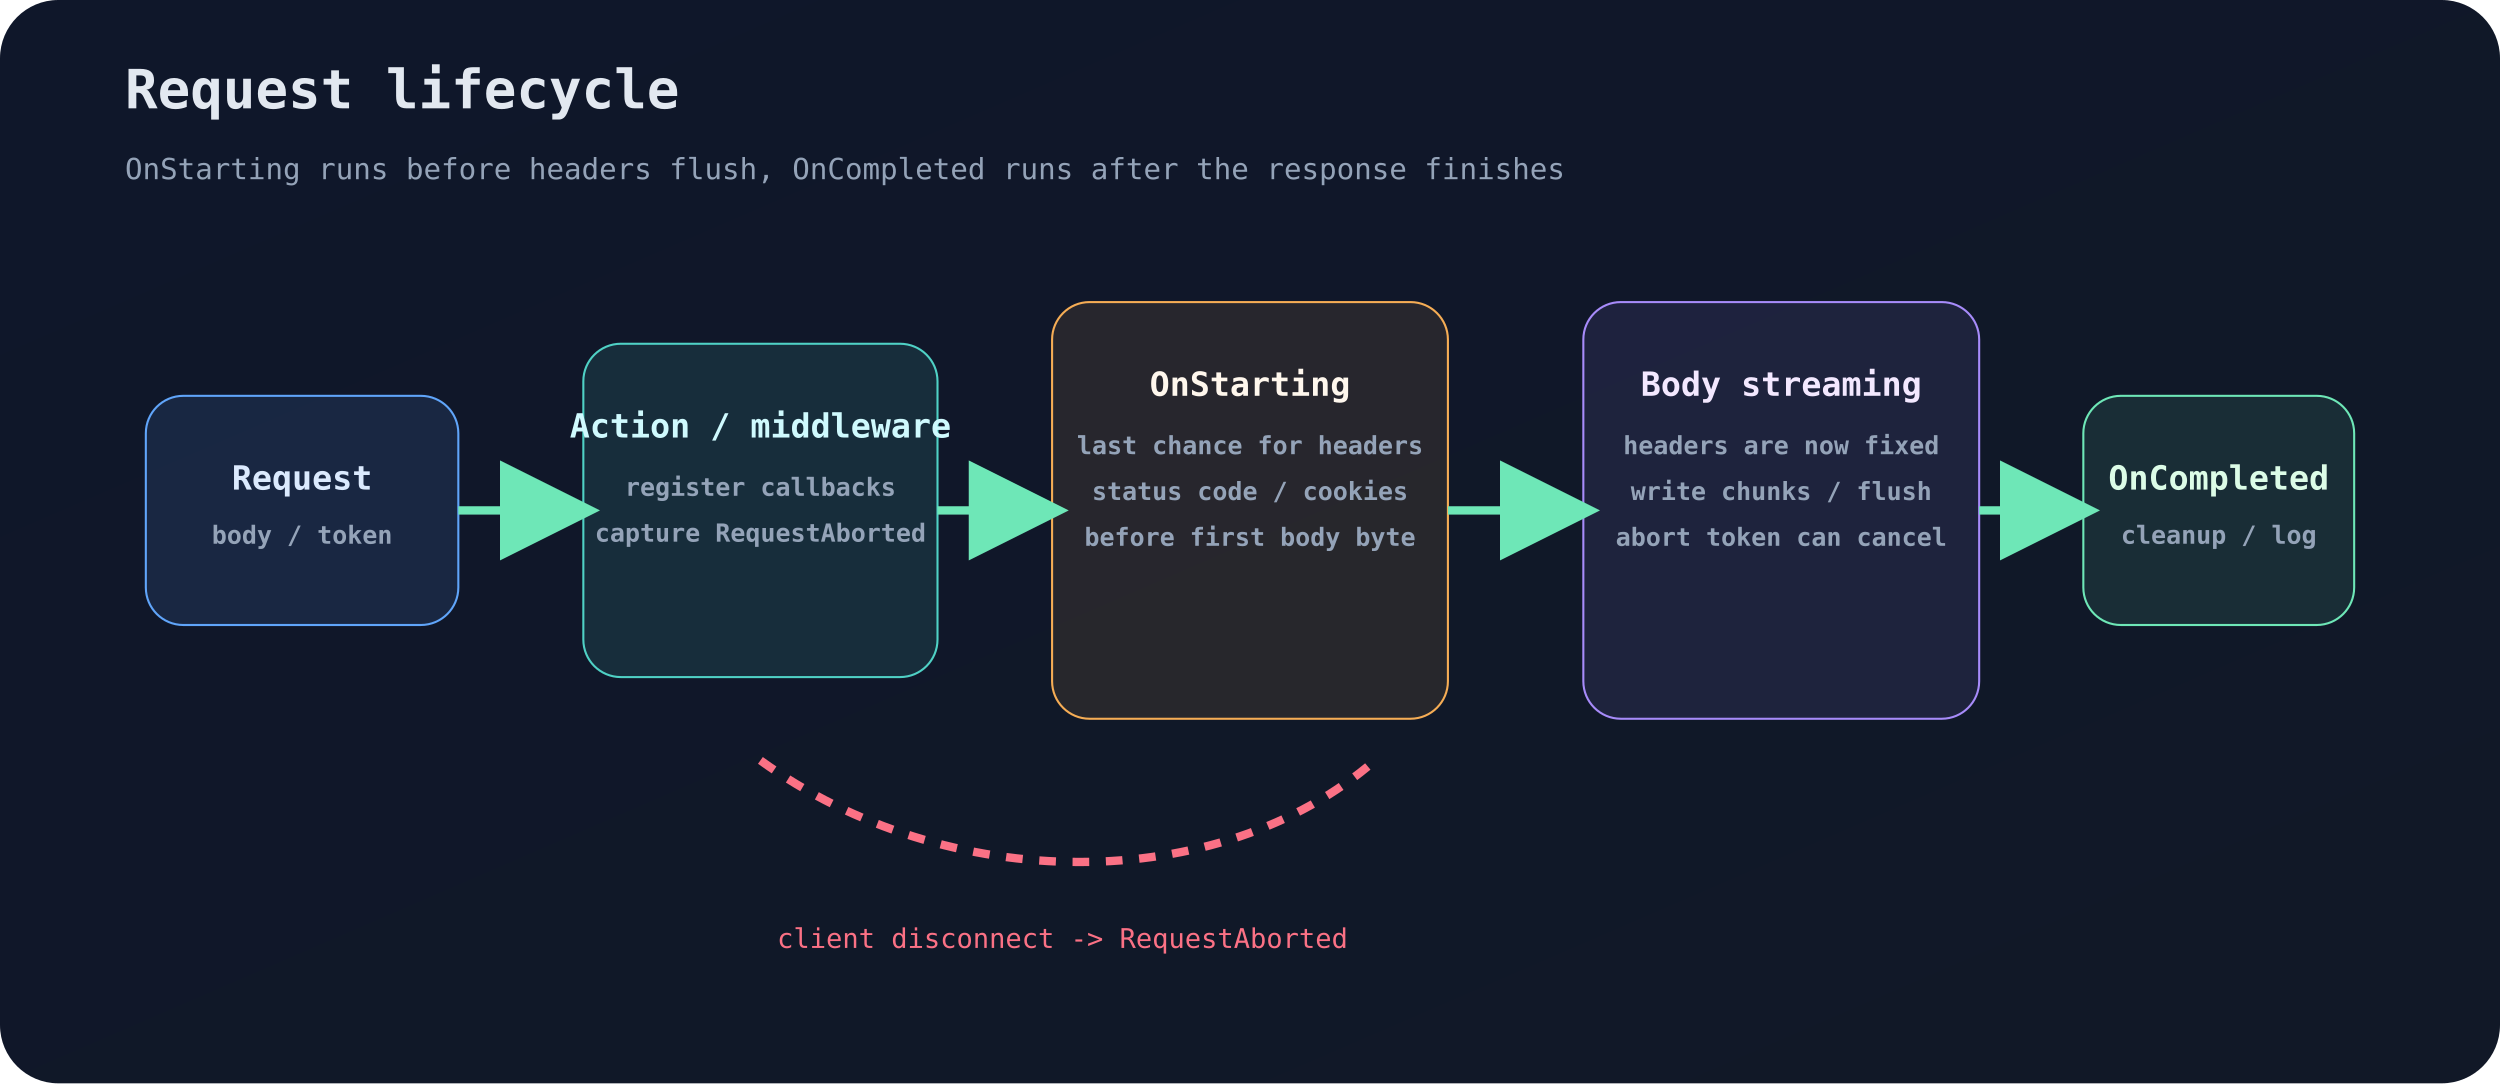
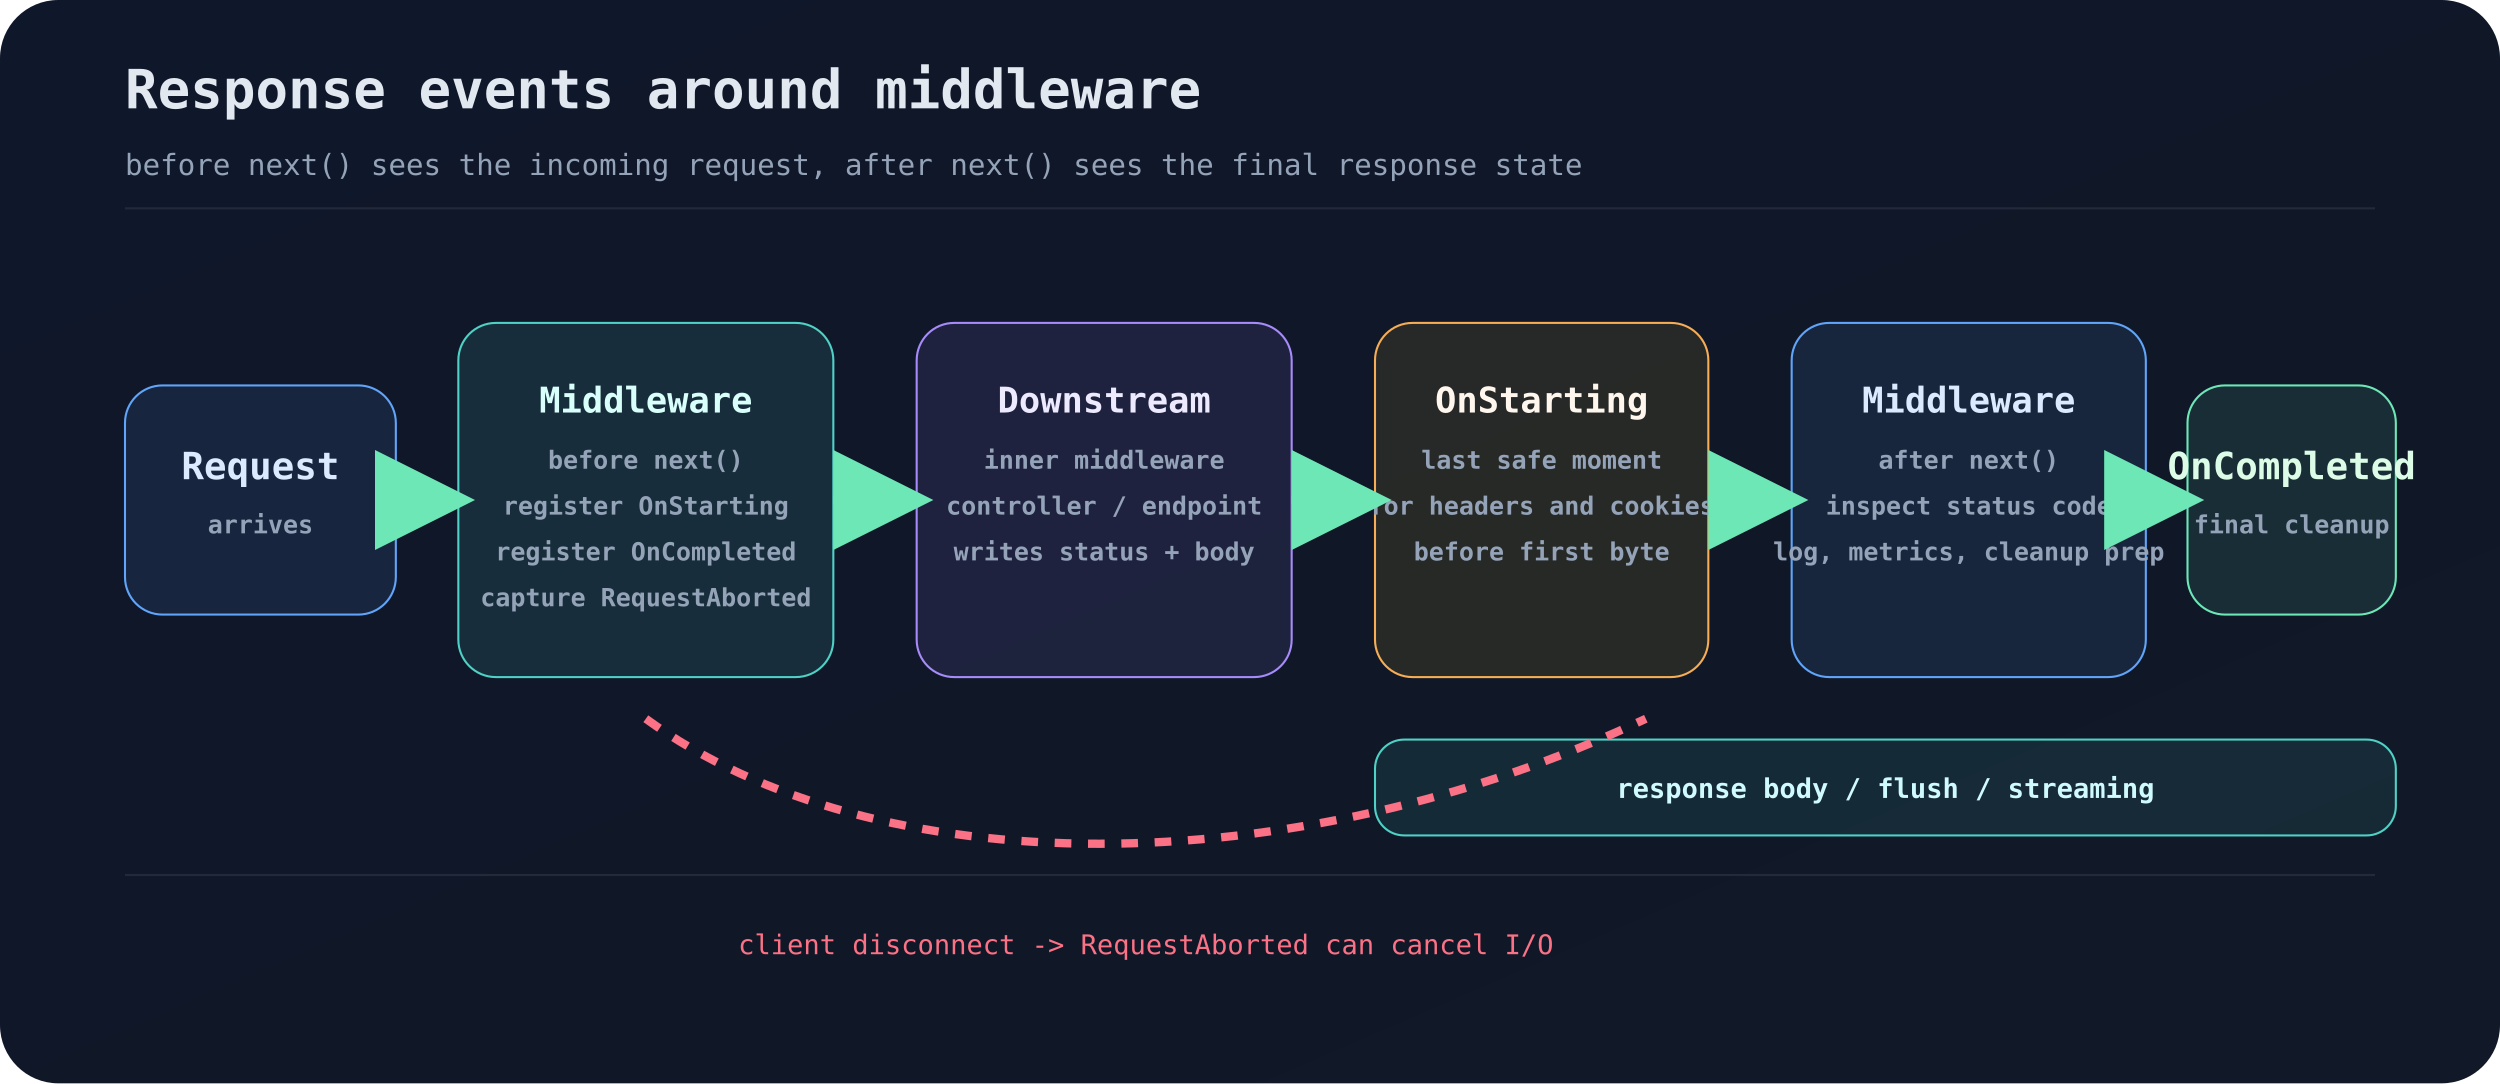
- <svg xmlns="http://www.w3.org/2000/svg" viewBox="0 0 1200 520" role="img" aria-label="HTTP request lifecycle, response events, and cancellation">
+ <svg xmlns="http://www.w3.org/2000/svg" viewBox="0 0 1200 520" role="img" aria-label="HTTP response events around middleware execution">
  <defs>
    <linearGradient id="bg" x1="0" y1="0" x2="1" y2="1">
      <stop offset="0%" stop-color="#0f172a" />
      <stop offset="100%" stop-color="#111827" />
    </linearGradient>
    <marker id="arrow" markerWidth="12" markerHeight="12" refX="10" refY="6" orient="auto">
      <path d="M0,0 L12,6 L0,12 Z" fill="#6ee7b7" />
    </marker>
  </defs>
  <rect width="1200" height="520" rx="28" fill="url(#bg)" />
-   <text x="60" y="52" fill="#e2e8f0" font-family="JetBrains Mono, monospace" font-size="26" font-weight="700">Request lifecycle</text>
-   <text x="60" y="86" fill="#94a3b8" font-family="JetBrains Mono, monospace" font-size="14">OnStarting runs before headers flush, OnCompleted runs after the response finishes</text>
-   <g font-family="JetBrains Mono, monospace" font-size="16" font-weight="700">
-     <rect x="70" y="190" width="150" height="110" rx="18" fill="rgba(96,165,250,0.12)" stroke="#60a5fa" />
-     <text x="145" y="235" text-anchor="middle" fill="#dbeafe">Request</text>
-     <text x="145" y="261" text-anchor="middle" fill="#94a3b8" font-size="12">body / token</text>
-     <rect x="280" y="165" width="170" height="160" rx="18" fill="rgba(79,209,197,0.12)" stroke="#4fd1c5" />
-     <text x="365" y="210" text-anchor="middle" fill="#cffafe">Action / middleware</text>
-     <text x="365" y="238" text-anchor="middle" fill="#94a3b8" font-size="12">register callbacks</text>
-     <text x="365" y="260" text-anchor="middle" fill="#94a3b8" font-size="12">capture RequestAborted</text>
-     <rect x="505" y="145" width="190" height="200" rx="18" fill="rgba(251,173,85,0.10)" stroke="#f6ad55" />
-     <text x="600" y="190" text-anchor="middle" fill="#fff7ed">OnStarting</text>
-     <text x="600" y="218" text-anchor="middle" fill="#94a3b8" font-size="12">last chance for headers</text>
-     <text x="600" y="240" text-anchor="middle" fill="#94a3b8" font-size="12">status code / cookies</text>
-     <text x="600" y="262" text-anchor="middle" fill="#94a3b8" font-size="12">before first body byte</text>
-     <rect x="760" y="145" width="190" height="200" rx="18" fill="rgba(167,139,250,0.10)" stroke="#a78bfa" />
-     <text x="855" y="190" text-anchor="middle" fill="#f3e8ff">Body streaming</text>
-     <text x="855" y="218" text-anchor="middle" fill="#94a3b8" font-size="12">headers are now fixed</text>
-     <text x="855" y="240" text-anchor="middle" fill="#94a3b8" font-size="12">write chunks / flush</text>
-     <text x="855" y="262" text-anchor="middle" fill="#94a3b8" font-size="12">abort token can cancel</text>
-     <rect x="1000" y="190" width="130" height="110" rx="18" fill="rgba(110,231,183,0.10)" stroke="#6ee7b7" />
-     <text x="1065" y="235" text-anchor="middle" fill="#dcfce7">OnCompleted</text>
-     <text x="1065" y="261" text-anchor="middle" fill="#94a3b8" font-size="12">cleanup / log</text>
+   <g stroke="rgba(255,255,255,0.08)" fill="none">
+     <path d="M60 100H1140" />
+     <path d="M60 420H1140" />
+   </g>
+   <text x="60" y="52" fill="#e2e8f0" font-family="JetBrains Mono, monospace" font-size="26" font-weight="700">Response events around middleware</text>
+   <text x="60" y="84" fill="#94a3b8" font-family="JetBrains Mono, monospace" font-size="14">before next() sees the incoming request, after next() sees the final response state</text>
+   <g font-family="JetBrains Mono, monospace" font-weight="700">
+     <rect x="60" y="185" width="130" height="110" rx="18" fill="rgba(96,165,250,0.10)" stroke="#60a5fa" />
+     <text x="125" y="230" text-anchor="middle" fill="#dbeafe" font-size="18">Request</text>
+     <text x="125" y="256" text-anchor="middle" fill="#94a3b8" font-size="12">arrives</text>
+     <rect x="220" y="155" width="180" height="170" rx="18" fill="rgba(79,209,197,0.12)" stroke="#4fd1c5" />
+     <text x="310" y="198" text-anchor="middle" fill="#d9fffb" font-size="17">Middleware</text>
+     <text x="310" y="225" text-anchor="middle" fill="#94a3b8" font-size="12">before next()</text>
+     <text x="310" y="247" text-anchor="middle" fill="#94a3b8" font-size="12">register OnStarting</text>
+     <text x="310" y="269" text-anchor="middle" fill="#94a3b8" font-size="12">register OnCompleted</text>
+     <text x="310" y="291" text-anchor="middle" fill="#94a3b8" font-size="12">capture RequestAborted</text>
+     <rect x="440" y="155" width="180" height="170" rx="18" fill="rgba(167,139,250,0.10)" stroke="#a78bfa" />
+     <text x="530" y="198" text-anchor="middle" fill="#ede9fe" font-size="17">Downstream</text>
+     <text x="530" y="225" text-anchor="middle" fill="#94a3b8" font-size="12">inner middleware</text>
+     <text x="530" y="247" text-anchor="middle" fill="#94a3b8" font-size="12">controller / endpoint</text>
+     <text x="530" y="269" text-anchor="middle" fill="#94a3b8" font-size="12">writes status + body</text>
+     <rect x="660" y="155" width="160" height="170" rx="18" fill="rgba(251,191,36,0.10)" stroke="#f6ad55" />
+     <text x="740" y="198" text-anchor="middle" fill="#fff7ed" font-size="17">OnStarting</text>
+     <text x="740" y="225" text-anchor="middle" fill="#94a3b8" font-size="12">last safe moment</text>
+     <text x="740" y="247" text-anchor="middle" fill="#94a3b8" font-size="12">for headers and cookies</text>
+     <text x="740" y="269" text-anchor="middle" fill="#94a3b8" font-size="12">before first byte</text>
+     <rect x="860" y="155" width="170" height="170" rx="18" fill="rgba(96,165,250,0.10)" stroke="#60a5fa" />
+     <text x="945" y="198" text-anchor="middle" fill="#dbeafe" font-size="17">Middleware</text>
+     <text x="945" y="225" text-anchor="middle" fill="#94a3b8" font-size="12">after next()</text>
+     <text x="945" y="247" text-anchor="middle" fill="#94a3b8" font-size="12">inspect status code</text>
+     <text x="945" y="269" text-anchor="middle" fill="#94a3b8" font-size="12">log, metrics, cleanup prep</text>
+     <rect x="1050" y="185" width="100" height="110" rx="18" fill="rgba(110,231,183,0.10)" stroke="#6ee7b7" />
+     <text x="1100" y="230" text-anchor="middle" fill="#dcfce7" font-size="18">OnCompleted</text>
+     <text x="1100" y="256" text-anchor="middle" fill="#94a3b8" font-size="12">final cleanup</text>
  </g>
  <g stroke="#6ee7b7" stroke-width="4" fill="none" marker-end="url(#arrow)">
-     <path d="M220 245H280" />
-     <path d="M450 245H505" />
-     <path d="M695 245H760" />
-     <path d="M950 245H1000" />
+     <path d="M190 240H220" />
+     <path d="M400 240H440" />
+     <path d="M620 240H660" />
+     <path d="M820 240H860" />
+     <path d="M1030 240H1050" />
  </g>
-   <path d="M365 365C455 430, 585 430, 660 365" fill="none" stroke="#fb7185" stroke-width="4" stroke-dasharray="8 8" />
-   <text x="510" y="455" text-anchor="middle" fill="#fb7185" font-family="JetBrains Mono, monospace" font-size="13">client disconnect -&gt; RequestAborted</text>
+   <rect x="660" y="355" width="490" height="46" rx="14" fill="rgba(79,209,197,0.10)" stroke="#4fd1c5" />
+   <text x="905" y="383" text-anchor="middle" fill="#cffafe" font-family="JetBrains Mono, monospace" font-size="13" font-weight="700">response body / flush / streaming</text>
+   <path d="M310 345C420 425, 620 425, 790 345" fill="none" stroke="#fb7185" stroke-width="4" stroke-dasharray="8 8" />
+   <text x="550" y="458" text-anchor="middle" fill="#fb7185" font-family="JetBrains Mono, monospace" font-size="13">client disconnect -&gt; RequestAborted can cancel I/O</text>
</svg>
